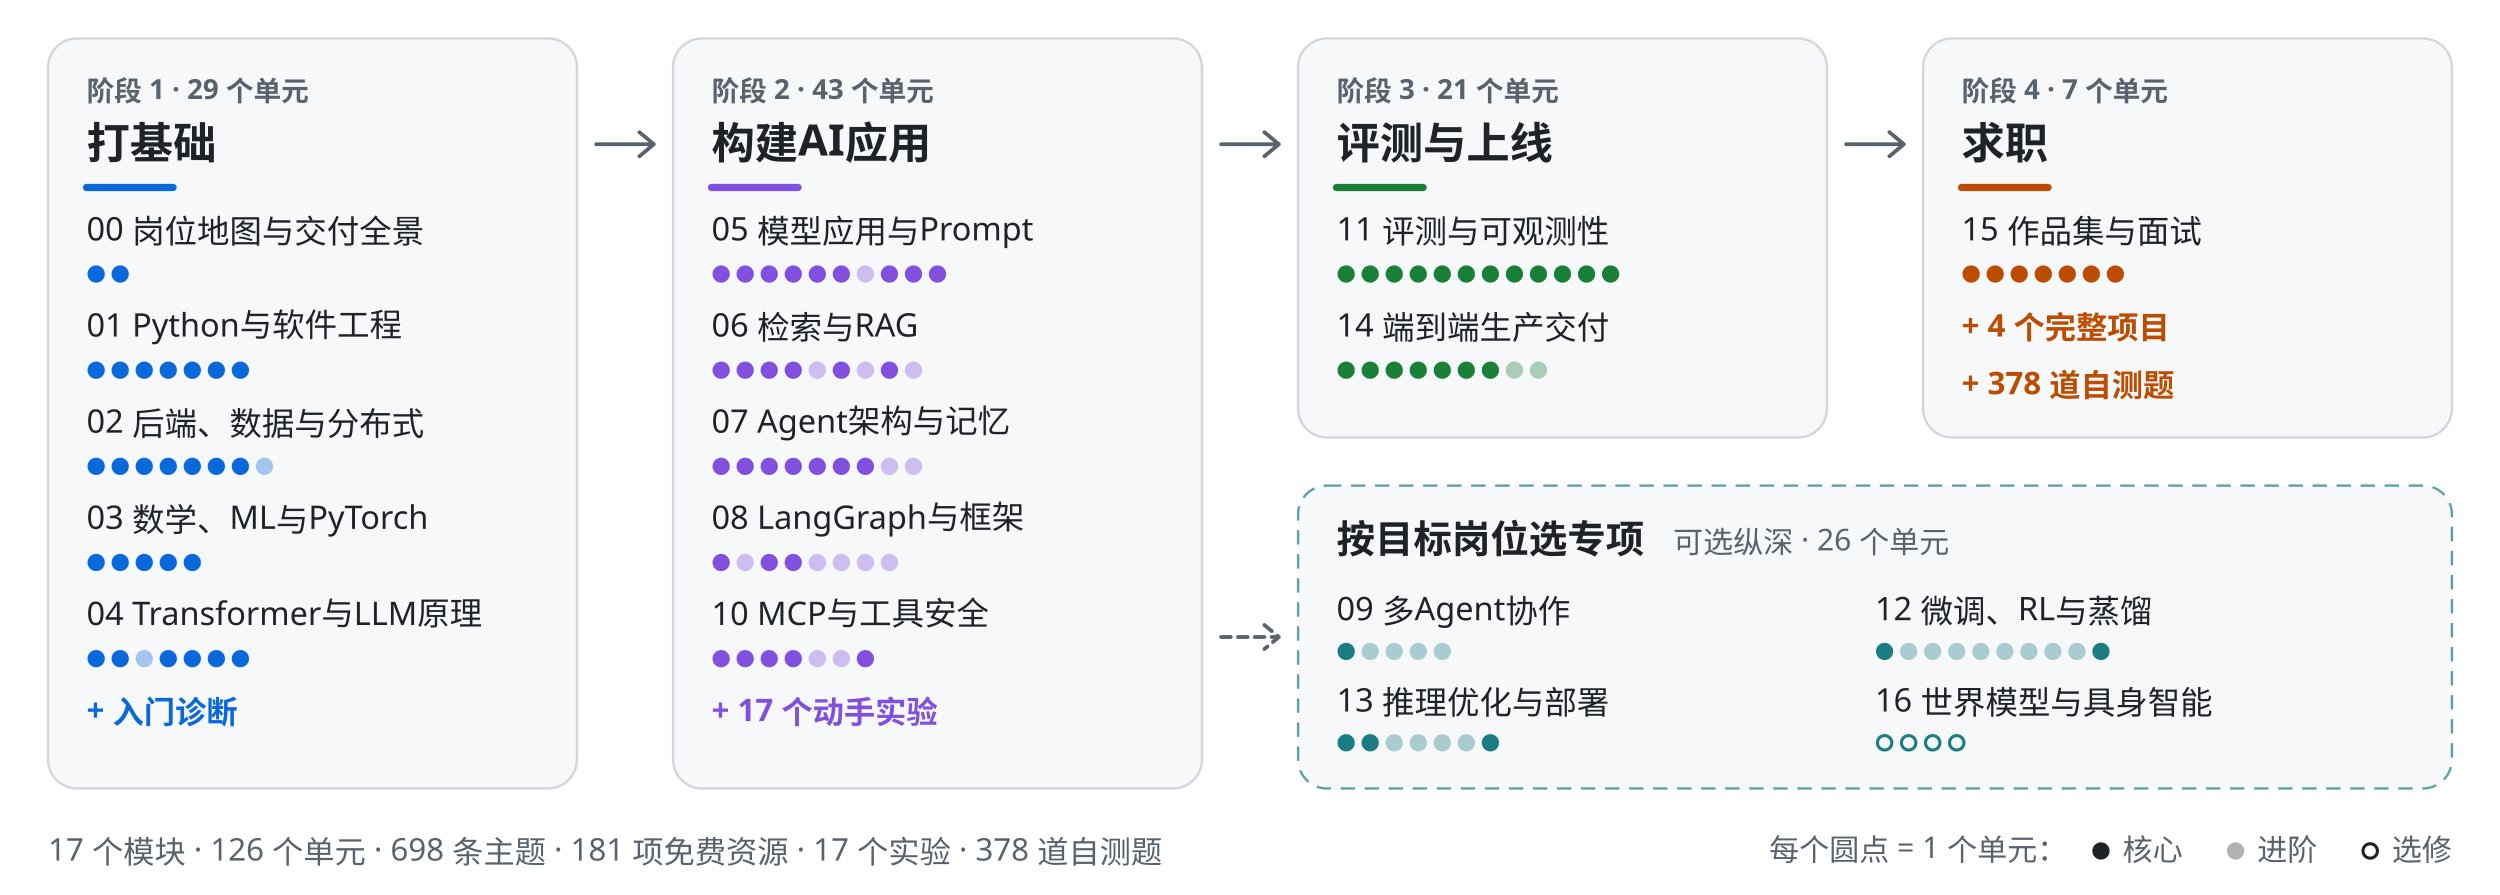
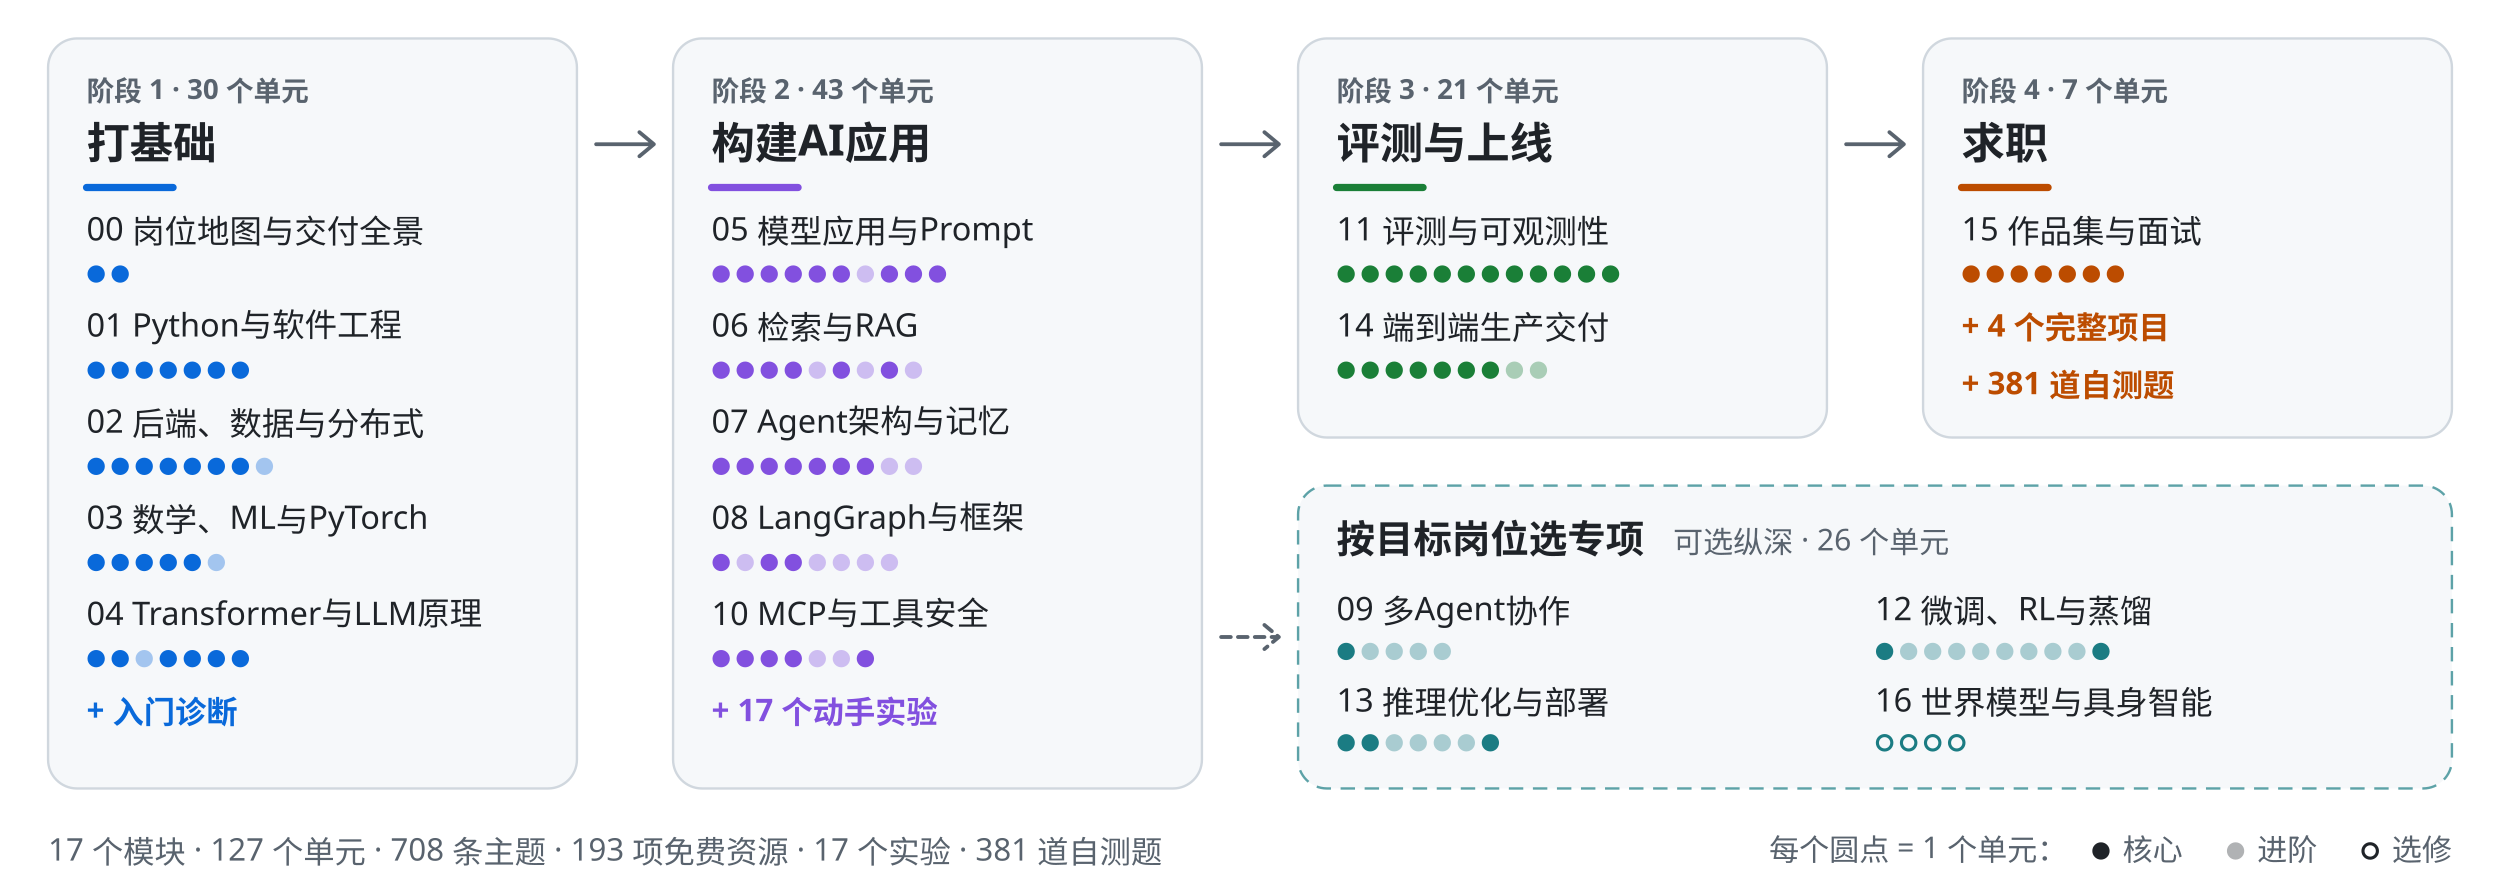
<svg xmlns="http://www.w3.org/2000/svg" viewBox="0 0 1040 372" width="1040" height="372" role="img" aria-labelledby="t d" font-family="-apple-system, BlinkMacSystemFont, 'Segoe UI', 'Noto Sans', Helvetica, Arial, 'PingFang SC', 'Hiragino Sans GB', 'Microsoft YaHei', 'Noto Sans CJK SC', sans-serif">
  <rect x="20.0" y="16" width="220.0" height="312" rx="12" fill="#f6f8fa" stroke="#d0d7de" />
-   <text x="36.0" y="42.0" font-size="11.5" fill="#59636e" font-weight="600">阶段 1 · 29 个单元</text>
+   <text x="36.0" y="42.0" font-size="11.5" fill="#59636e" font-weight="600">阶段 1 · 30 个单元</text>
  <text x="36.0" y="66.0" font-size="18" fill="#1f2328" font-weight="700">打基础</text>
  <line x1="36.0" y1="78" x2="72.0" y2="78" stroke="#0969da" stroke-width="3" stroke-linecap="round" />
  <text x="36.0" y="100.0" font-size="13.5" fill="#1f2328">00  岗位地图与交付全景</text>
  <circle cx="40.0" cy="114" r="3.6" fill="#0969da" />
  <circle cx="50.0" cy="114" r="3.6" fill="#0969da" />
  <text x="36.0" y="140.0" font-size="13.5" fill="#1f2328">01  Python与软件工程</text>
  <circle cx="40.0" cy="154" r="3.6" fill="#0969da" />
  <circle cx="50.0" cy="154" r="3.6" fill="#0969da" />
  <circle cx="60.0" cy="154" r="3.6" fill="#0969da" />
  <circle cx="70.0" cy="154" r="3.6" fill="#0969da" />
  <circle cx="80.0" cy="154" r="3.6" fill="#0969da" />
  <circle cx="90.0" cy="154" r="3.6" fill="#0969da" />
  <circle cx="100.0" cy="154" r="3.6" fill="#0969da" />
  <text x="36.0" y="180.0" font-size="13.5" fill="#1f2328">02  后端、数据与分布式</text>
  <circle cx="40.0" cy="194" r="3.6" fill="#0969da" />
  <circle cx="50.0" cy="194" r="3.6" fill="#0969da" />
  <circle cx="60.0" cy="194" r="3.6" fill="#0969da" />
  <circle cx="70.0" cy="194" r="3.6" fill="#0969da" />
  <circle cx="80.0" cy="194" r="3.6" fill="#0969da" />
  <circle cx="90.0" cy="194" r="3.6" fill="#0969da" />
  <circle cx="100.0" cy="194" r="3.6" fill="#0969da" />
  <circle cx="110.0" cy="194" r="3.6" fill="#0969da" fill-opacity="0.35" />
  <text x="36.0" y="220.0" font-size="13.5" fill="#1f2328">03  数学、ML与PyTorch</text>
  <circle cx="40.0" cy="234" r="3.6" fill="#0969da" />
  <circle cx="50.0" cy="234" r="3.6" fill="#0969da" />
  <circle cx="60.0" cy="234" r="3.6" fill="#0969da" />
  <circle cx="70.0" cy="234" r="3.6" fill="#0969da" />
  <circle cx="80.0" cy="234" r="3.6" fill="#0969da" />
+   <circle cx="90.0" cy="234" r="3.6" fill="#0969da" fill-opacity="0.35" />
  <text x="36.0" y="260.0" font-size="13.5" fill="#1f2328">04  Transformer与LLM原理</text>
  <circle cx="40.0" cy="274" r="3.6" fill="#0969da" />
  <circle cx="50.0" cy="274" r="3.6" fill="#0969da" />
  <circle cx="60.0" cy="274" r="3.6" fill="#0969da" fill-opacity="0.35" />
  <circle cx="70.0" cy="274" r="3.6" fill="#0969da" />
  <circle cx="80.0" cy="274" r="3.6" fill="#0969da" />
  <circle cx="90.0" cy="274" r="3.6" fill="#0969da" />
  <circle cx="100.0" cy="274" r="3.6" fill="#0969da" />
  <text x="36.0" y="300.0" font-size="13" fill="#0969da" font-weight="600">+ 入门诊断</text>
  <path d="M248.0 60 H272.0 M266.0 55 L272.0 60 L266.0 65" fill="none" stroke="#59636e" stroke-width="1.6" stroke-linecap="round" stroke-linejoin="round" />
  <rect x="280.0" y="16" width="220.0" height="312" rx="12" fill="#f6f8fa" stroke="#d0d7de" />
  <text x="296.0" y="42.0" font-size="11.5" fill="#59636e" font-weight="600">阶段 2 · 43 个单元</text>
  <text x="296.0" y="66.0" font-size="18" fill="#1f2328" font-weight="700">构建AI应用</text>
  <line x1="296.0" y1="78" x2="332.0" y2="78" stroke="#8250df" stroke-width="3" stroke-linecap="round" />
  <text x="296.0" y="100.0" font-size="13.5" fill="#1f2328">05  模型应用与Prompt</text>
  <circle cx="300.0" cy="114" r="3.6" fill="#8250df" />
  <circle cx="310.0" cy="114" r="3.6" fill="#8250df" />
  <circle cx="320.0" cy="114" r="3.6" fill="#8250df" />
  <circle cx="330.0" cy="114" r="3.6" fill="#8250df" />
  <circle cx="340.0" cy="114" r="3.6" fill="#8250df" />
  <circle cx="350.0" cy="114" r="3.6" fill="#8250df" />
  <circle cx="360.0" cy="114" r="3.6" fill="#8250df" fill-opacity="0.35" />
  <circle cx="370.0" cy="114" r="3.6" fill="#8250df" />
  <circle cx="380.0" cy="114" r="3.6" fill="#8250df" />
  <circle cx="390.0" cy="114" r="3.6" fill="#8250df" />
  <text x="296.0" y="140.0" font-size="13.5" fill="#1f2328">06  检索与RAG</text>
  <circle cx="300.0" cy="154" r="3.6" fill="#8250df" />
  <circle cx="310.0" cy="154" r="3.6" fill="#8250df" />
  <circle cx="320.0" cy="154" r="3.6" fill="#8250df" />
  <circle cx="330.0" cy="154" r="3.6" fill="#8250df" />
  <circle cx="340.0" cy="154" r="3.6" fill="#8250df" fill-opacity="0.35" />
  <circle cx="350.0" cy="154" r="3.6" fill="#8250df" />
  <circle cx="360.0" cy="154" r="3.6" fill="#8250df" fill-opacity="0.35" />
  <circle cx="370.0" cy="154" r="3.6" fill="#8250df" />
  <circle cx="380.0" cy="154" r="3.6" fill="#8250df" fill-opacity="0.35" />
  <text x="296.0" y="180.0" font-size="13.5" fill="#1f2328">07  Agent架构与记忆</text>
  <circle cx="300.0" cy="194" r="3.6" fill="#8250df" />
  <circle cx="310.0" cy="194" r="3.6" fill="#8250df" />
  <circle cx="320.0" cy="194" r="3.6" fill="#8250df" />
  <circle cx="330.0" cy="194" r="3.6" fill="#8250df" />
  <circle cx="340.0" cy="194" r="3.6" fill="#8250df" />
  <circle cx="350.0" cy="194" r="3.6" fill="#8250df" />
  <circle cx="360.0" cy="194" r="3.6" fill="#8250df" />
  <circle cx="370.0" cy="194" r="3.6" fill="#8250df" fill-opacity="0.35" />
  <circle cx="380.0" cy="194" r="3.6" fill="#8250df" fill-opacity="0.35" />
  <text x="296.0" y="220.0" font-size="13.5" fill="#1f2328">08  LangGraph与框架</text>
  <circle cx="300.0" cy="234" r="3.6" fill="#8250df" />
  <circle cx="310.0" cy="234" r="3.6" fill="#8250df" fill-opacity="0.35" />
  <circle cx="320.0" cy="234" r="3.6" fill="#8250df" />
  <circle cx="330.0" cy="234" r="3.6" fill="#8250df" />
  <circle cx="340.0" cy="234" r="3.6" fill="#8250df" fill-opacity="0.35" />
  <circle cx="350.0" cy="234" r="3.6" fill="#8250df" fill-opacity="0.35" />
  <circle cx="360.0" cy="234" r="3.6" fill="#8250df" fill-opacity="0.35" />
  <circle cx="370.0" cy="234" r="3.6" fill="#8250df" fill-opacity="0.35" />
  <text x="296.0" y="260.0" font-size="13.5" fill="#1f2328">10  MCP与工具安全</text>
  <circle cx="300.0" cy="274" r="3.6" fill="#8250df" />
  <circle cx="310.0" cy="274" r="3.6" fill="#8250df" />
  <circle cx="320.0" cy="274" r="3.6" fill="#8250df" />
  <circle cx="330.0" cy="274" r="3.6" fill="#8250df" />
  <circle cx="340.0" cy="274" r="3.6" fill="#8250df" fill-opacity="0.35" />
  <circle cx="350.0" cy="274" r="3.6" fill="#8250df" fill-opacity="0.35" />
  <circle cx="360.0" cy="274" r="3.6" fill="#8250df" />
  <text x="296.0" y="300.0" font-size="13" fill="#8250df" font-weight="600">+ 17 个动手实验</text>
  <path d="M508.0 60 H532.0 M526.0 55 L532.0 60 L526.0 65" fill="none" stroke="#59636e" stroke-width="1.6" stroke-linecap="round" stroke-linejoin="round" />
  <rect x="540.0" y="16" width="220.0" height="166" rx="12" fill="#f6f8fa" stroke="#d0d7de" />
  <text x="556.0" y="42.0" font-size="11.5" fill="#59636e" font-weight="600">阶段 3 · 21 个单元</text>
  <text x="556.0" y="66.0" font-size="18" fill="#1f2328" font-weight="700">评测与上线</text>
  <line x1="556.0" y1="78" x2="592.0" y2="78" stroke="#1a7f37" stroke-width="3" stroke-linecap="round" />
  <text x="556.0" y="100.0" font-size="13.5" fill="#1f2328">11  评测与可观测性</text>
  <circle cx="560.0" cy="114" r="3.6" fill="#1a7f37" />
  <circle cx="570.0" cy="114" r="3.6" fill="#1a7f37" />
  <circle cx="580.0" cy="114" r="3.6" fill="#1a7f37" />
  <circle cx="590.0" cy="114" r="3.6" fill="#1a7f37" />
  <circle cx="600.0" cy="114" r="3.6" fill="#1a7f37" />
  <circle cx="610.0" cy="114" r="3.6" fill="#1a7f37" />
  <circle cx="620.0" cy="114" r="3.6" fill="#1a7f37" />
  <circle cx="630.0" cy="114" r="3.6" fill="#1a7f37" />
  <circle cx="640.0" cy="114" r="3.6" fill="#1a7f37" />
  <circle cx="650.0" cy="114" r="3.6" fill="#1a7f37" />
  <circle cx="660.0" cy="114" r="3.6" fill="#1a7f37" />
  <circle cx="670.0" cy="114" r="3.6" fill="#1a7f37" />
  <text x="556.0" y="140.0" font-size="13.5" fill="#1f2328">14  端到端生产交付</text>
  <circle cx="560.0" cy="154" r="3.6" fill="#1a7f37" />
  <circle cx="570.0" cy="154" r="3.6" fill="#1a7f37" />
  <circle cx="580.0" cy="154" r="3.6" fill="#1a7f37" />
  <circle cx="590.0" cy="154" r="3.6" fill="#1a7f37" />
  <circle cx="600.0" cy="154" r="3.6" fill="#1a7f37" />
  <circle cx="610.0" cy="154" r="3.6" fill="#1a7f37" />
  <circle cx="620.0" cy="154" r="3.6" fill="#1a7f37" />
  <circle cx="630.0" cy="154" r="3.6" fill="#1a7f37" fill-opacity="0.35" />
  <circle cx="640.0" cy="154" r="3.6" fill="#1a7f37" fill-opacity="0.35" />
  <path d="M768.0 60 H792.0 M786.0 55 L792.0 60 L786.0 65" fill="none" stroke="#59636e" stroke-width="1.6" stroke-linecap="round" stroke-linejoin="round" />
  <rect x="800.0" y="16" width="220.0" height="166" rx="12" fill="#f6f8fa" stroke="#d0d7de" />
  <text x="816.0" y="42.0" font-size="11.5" fill="#59636e" font-weight="600">阶段 4 · 7 个单元</text>
  <text x="816.0" y="66.0" font-size="18" fill="#1f2328" font-weight="700">求职</text>
  <line x1="816.0" y1="78" x2="852.0" y2="78" stroke="#bc4c00" stroke-width="3" stroke-linecap="round" />
  <text x="816.0" y="100.0" font-size="13.5" fill="#1f2328">15  作品集与面试</text>
  <circle cx="820.0" cy="114" r="3.6" fill="#bc4c00" />
  <circle cx="830.0" cy="114" r="3.6" fill="#bc4c00" />
  <circle cx="840.0" cy="114" r="3.6" fill="#bc4c00" />
  <circle cx="850.0" cy="114" r="3.6" fill="#bc4c00" />
  <circle cx="860.0" cy="114" r="3.6" fill="#bc4c00" />
  <circle cx="870.0" cy="114" r="3.6" fill="#bc4c00" />
  <circle cx="880.0" cy="114" r="3.6" fill="#bc4c00" />
  <text x="816.0" y="140.0" font-size="13" fill="#bc4c00" font-weight="600">+ 4 个完整项目</text>
-   <text x="816.0" y="164.0" font-size="13" fill="#bc4c00" font-weight="600">+ 378 道自测题</text>
+   <text x="816.0" y="164.0" font-size="13" fill="#bc4c00" font-weight="600">+ 381 道自测题</text>
  <rect x="540.0" y="202" width="480.0" height="126" rx="12" fill="#f6f8fa" stroke="#1b7c83" stroke-opacity="0.7" stroke-dasharray="6 4" />
  <path d="M508.0 265.0 H532.0 M526.0 260.0 L532.0 265.0 L526.0 270.0" fill="none" stroke="#59636e" stroke-width="1.6" stroke-dasharray="4 3" stroke-linecap="round" stroke-linejoin="round" />
  <text x="556.0" y="230.0" font-size="16" fill="#1f2328" font-weight="700">按目标岗位选专项</text>
  <text x="696.0" y="230.0" font-size="12.5" fill="#59636e">可选纵深 · 26 个单元</text>
  <text x="556.0" y="258.0" font-size="13.5" fill="#1f2328">09  多Agent协作</text>
  <circle cx="560.0" cy="271" r="3.6" fill="#1b7c83" />
  <circle cx="570.0" cy="271" r="3.6" fill="#1b7c83" fill-opacity="0.35" />
  <circle cx="580.0" cy="271" r="3.6" fill="#1b7c83" fill-opacity="0.35" />
  <circle cx="590.0" cy="271" r="3.6" fill="#1b7c83" fill-opacity="0.35" />
  <circle cx="600.0" cy="271" r="3.6" fill="#1b7c83" fill-opacity="0.35" />
  <text x="780.0" y="258.0" font-size="13.5" fill="#1f2328">12  微调、RL与蒸馏</text>
  <circle cx="784.0" cy="271" r="3.6" fill="#1b7c83" />
  <circle cx="794.0" cy="271" r="3.6" fill="#1b7c83" fill-opacity="0.35" />
  <circle cx="804.0" cy="271" r="3.6" fill="#1b7c83" fill-opacity="0.35" />
  <circle cx="814.0" cy="271" r="3.6" fill="#1b7c83" fill-opacity="0.35" />
  <circle cx="824.0" cy="271" r="3.6" fill="#1b7c83" fill-opacity="0.35" />
  <circle cx="834.0" cy="271" r="3.6" fill="#1b7c83" fill-opacity="0.35" />
  <circle cx="844.0" cy="271" r="3.6" fill="#1b7c83" fill-opacity="0.35" />
  <circle cx="854.0" cy="271" r="3.6" fill="#1b7c83" fill-opacity="0.35" />
  <circle cx="864.0" cy="271" r="3.6" fill="#1b7c83" fill-opacity="0.35" />
  <circle cx="874.0" cy="271" r="3.6" fill="#1b7c83" />
  <text x="556.0" y="296.0" font-size="13.5" fill="#1f2328">13  推理优化与部署</text>
  <circle cx="560.0" cy="309" r="3.6" fill="#1b7c83" />
  <circle cx="570.0" cy="309" r="3.6" fill="#1b7c83" />
  <circle cx="580.0" cy="309" r="3.6" fill="#1b7c83" fill-opacity="0.35" />
  <circle cx="590.0" cy="309" r="3.6" fill="#1b7c83" fill-opacity="0.35" />
  <circle cx="600.0" cy="309" r="3.6" fill="#1b7c83" fill-opacity="0.35" />
  <circle cx="610.0" cy="309" r="3.6" fill="#1b7c83" fill-opacity="0.35" />
  <circle cx="620.0" cy="309" r="3.6" fill="#1b7c83" />
  <text x="780.0" y="296.0" font-size="13.5" fill="#1f2328">16  世界模型与具身智能</text>
  <circle cx="784.0" cy="309" r="3" fill="none" stroke="#1b7c83" stroke-width="1.3" />
  <circle cx="794.0" cy="309" r="3" fill="none" stroke="#1b7c83" stroke-width="1.3" />
  <circle cx="804.0" cy="309" r="3" fill="none" stroke="#1b7c83" stroke-width="1.3" />
  <circle cx="814.0" cy="309" r="3" fill="none" stroke="#1b7c83" stroke-width="1.3" />
-   <text x="20.0" y="358.0" font-size="13" fill="#59636e">17 个模块 · 126 个单元 · 698 条主题 · 181 项免费资源 · 17 个实验 · 378 道自测题</text>
+   <text x="20.0" y="358.0" font-size="13" fill="#59636e">17 个模块 · 127 个单元 · 708 条主题 · 193 项免费资源 · 17 个实验 · 381 道自测题</text>
  <text x="1020.0" y="358.0" font-size="12.5" fill="#59636e" text-anchor="end">选修</text>
  <circle cx="986.0" cy="354" r="3" fill="none" stroke="#1f2328" stroke-width="1.3" />
  <text x="964.0" y="358.0" font-size="12.5" fill="#59636e" text-anchor="end">进阶</text>
  <circle cx="930.0" cy="354" r="3.6" fill="#1f2328" fill-opacity="0.35" />
  <text x="908.0" y="358.0" font-size="12.5" fill="#59636e" text-anchor="end">核心</text>
  <circle cx="874.0" cy="354" r="3.6" fill="#1f2328" />
  <text x="860.0" y="358.0" font-size="12.5" fill="#59636e" text-anchor="end">每个圆点 = 1 个单元：</text>
</svg>
